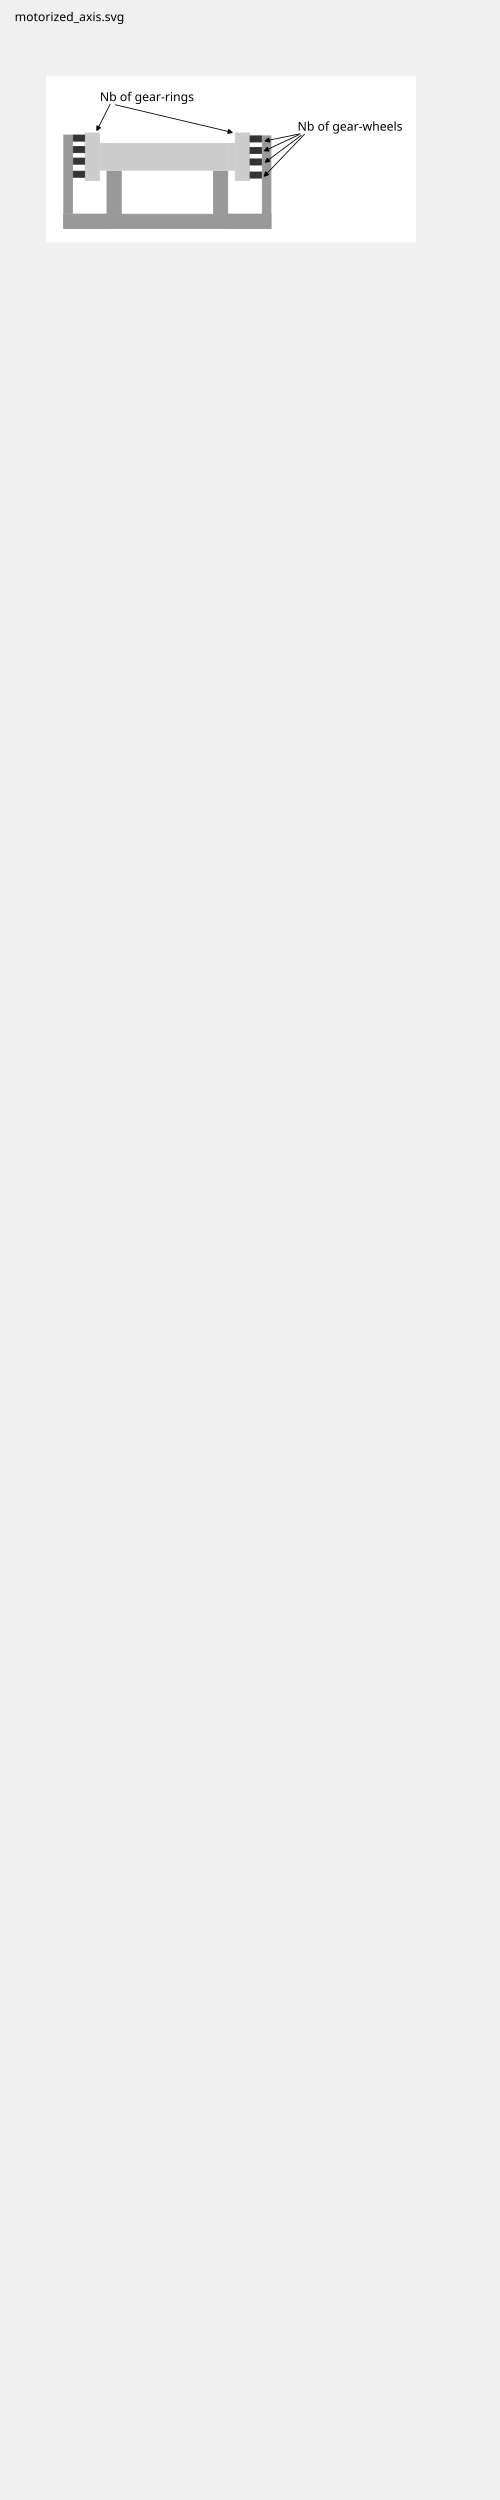
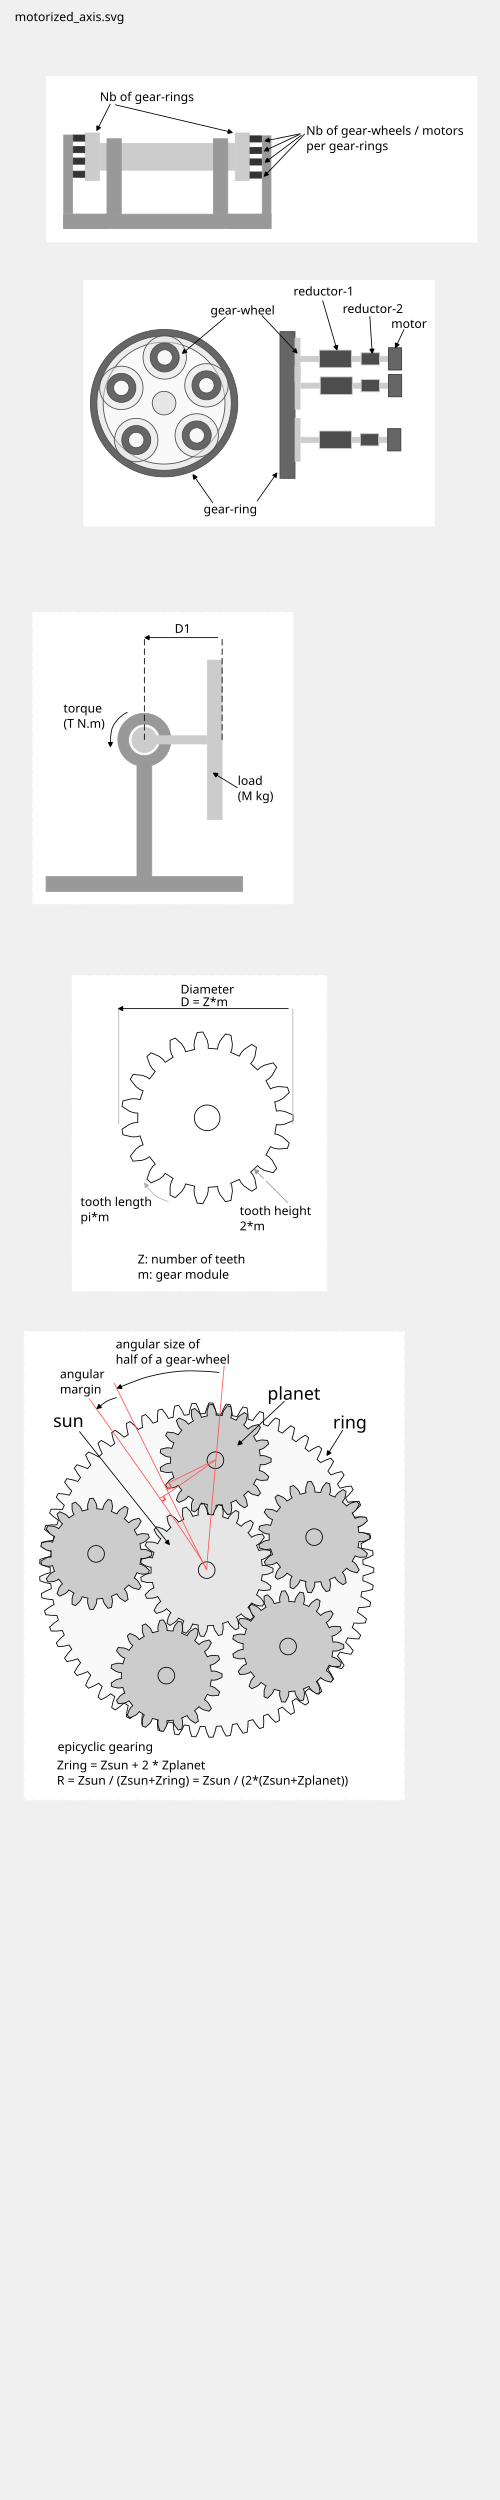
<svg xmlns="http://www.w3.org/2000/svg" width="600" height="3000" viewBox="0 0 158.75 793.75">
  <defs>
-     <marker id="c" markerHeight="1" markerWidth="1" orient="auto-start-reverse" preserveAspectRatio="xMidYMid" refX="0" refY="0" style="overflow:visible" viewBox="0 0 1 1">
-       <path d="M-.211-4.106 6.21-.894a1 1 90 0 1 0 1.788L-.21 4.106A1.236 1.236 31.717 0 1-2 3v-6A1.236 1.236 148.283 0 1-.211-4.106z" style="fill:context-stroke;fill-rule:evenodd;stroke:none" transform="scale(.7)" />
-     </marker>
-     <marker id="d" markerHeight="1" markerWidth="1" orient="auto-start-reverse" preserveAspectRatio="xMidYMid" refX="0" refY="0" style="overflow:visible" viewBox="0 0 1 1">
-       <path d="M-.211-4.106 6.21-.894a1 1 90 0 1 0 1.788L-.21 4.106A1.236 1.236 31.717 0 1-2 3v-6A1.236 1.236 148.283 0 1-.211-4.106z" style="fill:context-stroke;fill-rule:evenodd;stroke:none" transform="scale(.7)" />
-     </marker>
-     <marker id="f" markerHeight="1" markerWidth="1" orient="auto-start-reverse" preserveAspectRatio="xMidYMid" refX="0" refY="0" style="overflow:visible" viewBox="0 0 1 1">
-       <path d="M-.211-4.106 6.21-.894a1 1 90 0 1 0 1.788L-.21 4.106A1.236 1.236 31.717 0 1-2 3v-6A1.236 1.236 148.283 0 1-.211-4.106z" style="fill:context-stroke;fill-rule:evenodd;stroke:none" transform="scale(.7)" />
-     </marker>
-     <marker id="g" markerHeight="1" markerWidth="1" orient="auto-start-reverse" preserveAspectRatio="xMidYMid" refX="0" refY="0" style="overflow:visible" viewBox="0 0 1 1">
-       <path d="M-.211-4.106 6.21-.894a1 1 90 0 1 0 1.788L-.21 4.106A1.236 1.236 31.717 0 1-2 3v-6A1.236 1.236 148.283 0 1-.211-4.106z" style="fill:context-stroke;fill-rule:evenodd;stroke:none" transform="scale(.7)" />
-     </marker>
-     <marker id="h" markerHeight="1" markerWidth="1" orient="auto-start-reverse" preserveAspectRatio="xMidYMid" refX="0" refY="0" style="overflow:visible" viewBox="0 0 1 1">
-       <path d="M-.211-4.106 6.21-.894a1 1 90 0 1 0 1.788L-.21 4.106A1.236 1.236 31.717 0 1-2 3v-6A1.236 1.236 148.283 0 1-.211-4.106z" style="fill:context-stroke;fill-rule:evenodd;stroke:none" transform="scale(.7)" />
-     </marker>
-     <marker id="i" markerHeight="1" markerWidth="1" orient="auto-start-reverse" preserveAspectRatio="xMidYMid" refX="0" refY="0" style="overflow:visible" viewBox="0 0 1 1">
-       <path d="M-.211-4.106 6.21-.894a1 1 90 0 1 0 1.788L-.21 4.106A1.236 1.236 31.717 0 1-2 3v-6A1.236 1.236 148.283 0 1-.211-4.106z" style="fill:context-stroke;fill-rule:evenodd;stroke:none" transform="scale(.7)" />
-     </marker>
-     <path id="e" d="M357.078 143.808h145.1v50.893h-145.1z" />
+     <path id="L" d="M17.622 810.846h120.042v49.985H17.622z" />
+     <path id="K" d="M207.176 1595.993h2.649v18.248h-2.649z" />
+     <path id="J" d="M207.377 1599.117h5.139v23.252h-5.139z" />
+     <path id="I" d="M52.9 1574.07h111.453v43.81H52.9z" />
+     <path id="H" d="M135.372 1618.673h297.969v36.828H135.372z" />
+     <path id="G" d="M69.272 2131.556h420.84v68.734H69.272z" />
+     <path id="F" d="M69.131 2088.222h349.95v42.943H69.131z" />
+     <path id="E" d="M189.175 2086.499h115.211v35.234H189.175z" />
+     <path id="D" d="M147.208 2074.368H286.66v58.133H147.208z" />
+     <path id="C" d="M141.226 2073.116h206.782v57.814H141.226z" />
+     <path id="B" d="M52.55 1454.981h120.347v39.185H52.55z" />
+     <path id="A" d="M360.024 1427.71h104.302v55.238H360.024z" />
+     <path id="z" d="M120.572 1465.822h150.572v46.592H120.572z" />
+     <path id="y" d="M104.988 1493.239H284.83v27.383H104.988z" />
+     <path id="x" d="M156.014 1470.998H397.09v48.596H156.014z" />
+     <path id="v" d="M320.399 920.172h144.323v54.388H320.399z" />
+     <path id="u" d="M376.618 761.767h61.995v35.878h-61.995z" />
+     <path id="q" d="M418.966 589.695h104.036v28.821H418.966z" />
+     <path id="p" d="M422.401 370.213h144.531v27.667H422.401z" />
+     <path id="o" d="M380.347 344.354h100.489v27.148H380.347z" />
+     <path id="l" d="M218.098 340.964h144.304v36.314H218.098z" />
+     <path id="j" d="M197.65 585.649h127.995v38.013H197.65z" />
+     <path id="e" d="M357.078 143.808h211.558v54.354H357.078z" />
    <path id="b" d="M119.841 108.3h129.591v29.917H119.841z" />
    <path id="a" d="M17.635 12.335h347.222v63.182H17.635z" />
+     <marker id="w" markerHeight="1" markerWidth="1" orient="auto-start-reverse" preserveAspectRatio="xMidYMid" refX="0" refY="0" style="overflow:visible" viewBox="0 0 1 1">
+       <path d="M-.211-4.106 6.21-.894a1 1 90 0 1 0 1.788L-.21 4.106A1.236 1.236 31.717 0 1-2 3v-6A1.236 1.236 148.283 0 1-.211-4.106z" style="fill:context-stroke;fill-rule:evenodd;stroke:none" transform="scale(.7)" />
+     </marker>
+     <marker id="c" markerHeight="1" markerWidth="1" orient="auto-start-reverse" preserveAspectRatio="xMidYMid" refX="0" refY="0" style="overflow:visible" viewBox="0 0 1 1">
+       <path d="M-.211-4.106 6.21-.894a1 1 90 0 1 0 1.788L-.21 4.106A1.236 1.236 31.717 0 1-2 3v-6A1.236 1.236 148.283 0 1-.211-4.106z" style="fill:context-stroke;fill-rule:evenodd;stroke:none" transform="scale(.7)" />
+     </marker>
+     <marker id="d" markerHeight="1" markerWidth="1" orient="auto-start-reverse" preserveAspectRatio="xMidYMid" refX="0" refY="0" style="overflow:visible" viewBox="0 0 1 1">
+       <path d="M-.211-4.106 6.21-.894a1 1 90 0 1 0 1.788L-.21 4.106A1.236 1.236 31.717 0 1-2 3v-6A1.236 1.236 148.283 0 1-.211-4.106z" style="fill:context-stroke;fill-rule:evenodd;stroke:none" transform="scale(.7)" />
+     </marker>
+     <marker id="f" markerHeight="1" markerWidth="1" orient="auto-start-reverse" preserveAspectRatio="xMidYMid" refX="0" refY="0" style="overflow:visible" viewBox="0 0 1 1">
+       <path d="M-.211-4.106 6.21-.894a1 1 90 0 1 0 1.788L-.21 4.106A1.236 1.236 31.717 0 1-2 3v-6A1.236 1.236 148.283 0 1-.211-4.106z" style="fill:context-stroke;fill-rule:evenodd;stroke:none" transform="scale(.7)" />
+     </marker>
+     <marker id="g" markerHeight="1" markerWidth="1" orient="auto-start-reverse" preserveAspectRatio="xMidYMid" refX="0" refY="0" style="overflow:visible" viewBox="0 0 1 1">
+       <path d="M-.211-4.106 6.21-.894a1 1 90 0 1 0 1.788L-.21 4.106A1.236 1.236 31.717 0 1-2 3v-6A1.236 1.236 148.283 0 1-.211-4.106z" style="fill:context-stroke;fill-rule:evenodd;stroke:none" transform="scale(.7)" />
+     </marker>
+     <marker id="h" markerHeight="1" markerWidth="1" orient="auto-start-reverse" preserveAspectRatio="xMidYMid" refX="0" refY="0" style="overflow:visible" viewBox="0 0 1 1">
+       <path d="M-.211-4.106 6.21-.894a1 1 90 0 1 0 1.788L-.21 4.106A1.236 1.236 31.717 0 1-2 3v-6A1.236 1.236 148.283 0 1-.211-4.106z" style="fill:context-stroke;fill-rule:evenodd;stroke:none" transform="scale(.7)" />
+     </marker>
+     <marker id="i" markerHeight="1" markerWidth="1" orient="auto-start-reverse" preserveAspectRatio="xMidYMid" refX="0" refY="0" style="overflow:visible" viewBox="0 0 1 1">
+       <path d="M-.211-4.106 6.21-.894a1 1 90 0 1 0 1.788L-.21 4.106A1.236 1.236 31.717 0 1-2 3v-6A1.236 1.236 148.283 0 1-.211-4.106z" style="fill:context-stroke;fill-rule:evenodd;stroke:none" transform="scale(.7)" />
+     </marker>
+     <marker id="k" markerHeight="1" markerWidth="1" orient="auto-start-reverse" preserveAspectRatio="xMidYMid" refX="0" refY="0" style="overflow:visible" viewBox="0 0 1 1">
+       <path d="M-.211-4.106 6.21-.894a1 1 90 0 1 0 1.788L-.21 4.106A1.236 1.236 31.717 0 1-2 3v-6A1.236 1.236 148.283 0 1-.211-4.106z" style="fill:context-stroke;fill-rule:evenodd;stroke:none" transform="scale(.7)" />
+     </marker>
+     <marker id="m" markerHeight="1" markerWidth="1" orient="auto-start-reverse" preserveAspectRatio="xMidYMid" refX="0" refY="0" style="overflow:visible" viewBox="0 0 1 1">
+       <path d="M-.211-4.106 6.21-.894a1 1 90 0 1 0 1.788L-.21 4.106A1.236 1.236 31.717 0 1-2 3v-6A1.236 1.236 148.283 0 1-.211-4.106z" style="fill:context-stroke;fill-rule:evenodd;stroke:none" transform="scale(.7)" />
+     </marker>
+     <marker id="n" markerHeight="1" markerWidth="1" orient="auto-start-reverse" preserveAspectRatio="xMidYMid" refX="0" refY="0" style="overflow:visible" viewBox="0 0 1 1">
+       <path d="M-.211-4.106 6.21-.894a1 1 90 0 1 0 1.788L-.21 4.106A1.236 1.236 31.717 0 1-2 3v-6A1.236 1.236 148.283 0 1-.211-4.106z" style="fill:context-stroke;fill-rule:evenodd;stroke:none" transform="scale(.7)" />
+     </marker>
+     <marker id="r" markerHeight="1" markerWidth="1" orient="auto-start-reverse" preserveAspectRatio="xMidYMid" refX="0" refY="0" style="overflow:visible" viewBox="0 0 1 1">
+       <path d="M-.211-4.106 6.21-.894a1 1 90 0 1 0 1.788L-.21 4.106A1.236 1.236 31.717 0 1-2 3v-6A1.236 1.236 148.283 0 1-.211-4.106z" style="fill:context-stroke;fill-rule:evenodd;stroke:none" transform="scale(.7)" />
+     </marker>
+     <marker id="s" markerHeight="1" markerWidth="1" orient="auto-start-reverse" preserveAspectRatio="xMidYMid" refX="0" refY="0" style="overflow:visible" viewBox="0 0 1 1">
+       <path d="M-.211-4.106 6.21-.894a1 1 90 0 1 0 1.788L-.21 4.106A1.236 1.236 31.717 0 1-2 3v-6A1.236 1.236 148.283 0 1-.211-4.106z" style="fill:context-stroke;fill-rule:evenodd;stroke:none" transform="scale(.7)" />
+     </marker>
+     <marker id="t" markerHeight="1" markerWidth="1" orient="auto-start-reverse" preserveAspectRatio="xMidYMid" refX="0" refY="0" style="overflow:visible" viewBox="0 0 1 1">
+       <path d="M-.211-4.106 6.21-.894a1 1 90 0 1 0 1.788L-.21 4.106A1.236 1.236 31.717 0 1-2 3v-6A1.236 1.236 148.283 0 1-.211-4.106z" style="fill:context-stroke;fill-rule:evenodd;stroke:none" transform="scale(.7)" />
+     </marker>
  </defs>
-   <path d="M14.791 24.35h117.102v52.49H14.791z" style="fill:#fff;stroke:#fff;stroke-width:.265" />
+   <path d="M7.805 422.883h120.426v148.445H7.805z" style="fill:#fff;fill-opacity:1;stroke:#fff;stroke-width:.529;stroke-dasharray:2,1;stroke-dashoffset:0;stroke-opacity:1" />
+   <g style="fill:#f9f9f9" transform="translate(65.627 498.51)">
+     <path d="m49.657-1.788 1.7.465 1.697.66V.663l-1.697.66-1.7.466-.079 1.54 1.643.637 1.62.831-.136 1.318-1.756.482-1.739.288-.237 1.523 1.569.803 1.526.994-.271 1.297L50 11.8l-1.758.108-.393 1.49 1.478.96 1.416 1.145-.403 1.263-1.818.113-1.76-.074-.544 1.442 1.37 1.107 1.292 1.285-.53 1.214-1.82-.075-1.744-.254-.69 1.379 1.25 1.242 1.152 1.41-.652 1.153-1.802-.261-1.709-.432-.827 1.3 1.116 1.364 1 1.522-.767 1.08-1.766-.446-1.655-.605-.957 1.208.97 1.472.839 1.616-.875.995-1.71-.624-1.584-.773-1.076 1.104.813 1.564.668 1.694-.972.9-1.637-.797-1.496-.932-1.184.988.648 1.638.49 1.754-1.059.795-1.547-.96-1.392-1.081-1.279.86.476 1.697.308 1.795-1.136.682-1.44-1.115-1.274-1.218-1.36.725.299 1.736.121 1.818-1.2.561-1.317-1.257-1.142-1.342-1.428.58.12 1.758-.067 1.82-1.251.436-1.181-1.386-.998-1.453-1.48.431-.063 1.761-.252 1.804-1.29.304-1.032-1.5-.844-1.548-1.516.277-.243 1.745-.437 1.768-1.314.17-.873-1.598-.68-1.626-1.536.119-.421 1.71-.617 1.715-1.324.034L0 51.374l-.509-1.687-1.54-.04-.596 1.659-.79 1.641-1.32-.102-.527-1.743-.333-1.73-1.529-.199-.762 1.589-.954 1.551-1.303-.237-.346-1.788-.153-1.756-1.5-.354-.921 1.502-1.109 1.445-1.272-.37-.16-1.814.029-1.762-1.456-.507-1.071 1.4-1.251 1.323-1.228-.5.028-1.82.21-1.75-1.397-.653-1.209 1.281-1.38 1.188-1.17-.622.215-1.81.388-1.718-1.321-.793-1.335 1.15-1.496 1.04-1.099-.74.4-1.777.563-1.67-1.233-.925-1.446 1.007-1.595.88-1.017-.848.58-1.726.732-1.604-1.131-1.047-1.542.853-1.677.712-.924-.949.754-1.657.893-1.52-1.018-1.157-1.621.69-1.74.535-.823-1.039.921-1.57 1.044-1.42-.893-1.257-1.684.52-1.786.354-.711-1.118 1.077-1.468 1.185-1.305-.76-1.341-1.728.343-1.813.169-.592-1.185 1.223-1.35 1.312-1.176-.618-1.412-1.754.164-1.821-.02-.467-1.239 1.355-1.217 1.426-1.034-.469-1.469-1.762-.017-1.81-.206-.337-1.281L-50 11.8l1.525-.883-.316-1.509-1.75-.198-1.78-.391-.203-1.309 1.575-.914 1.608-.72-.158-1.534-1.722-.377-1.729-.572-.068-1.323 1.661-.747 1.673-.552V-.771l-1.673-.552-1.66-.747.067-1.323 1.73-.572 1.72-.377.16-1.533-1.609-.721-1.575-.914.204-1.309 1.778-.391 1.751-.198.316-1.51L-50-11.8l-1.474-1.07.338-1.282 1.81-.206 1.761-.017.47-1.469-1.427-1.035-1.355-1.216.467-1.24 1.821-.019 1.754.164.618-1.412-1.312-1.176-1.223-1.35.592-1.185 1.813.168 1.729.344.759-1.341-1.185-1.305-1.077-1.468.71-1.118 1.787.354 1.684.52.893-1.257-1.044-1.42-.92-1.57.821-1.04 1.741.536 1.621.69 1.018-1.158-.893-1.519-.754-1.658.924-.948 1.677.711 1.542.853 1.13-1.047-.73-1.603-.58-1.726 1.016-.849 1.595.88 1.446 1.008 1.233-.925-.563-1.67-.4-1.777 1.1-.74 1.495 1.04 1.335 1.15 1.321-.793-.388-1.719-.215-1.809 1.17-.622 1.38 1.188 1.21 1.281 1.395-.653-.209-1.75-.028-1.82 1.228-.5 1.25 1.324 1.072 1.399 1.456-.507-.029-1.762.16-1.814 1.272-.37 1.109 1.445.921 1.502 1.5-.354.153-1.756.346-1.788 1.303-.237.954 1.551.762 1.589 1.529-.198.333-1.73.527-1.744 1.32-.102.79 1.641.595 1.659 1.541-.04L0-51.374l.704-1.68 1.324.034.617 1.714.421 1.711 1.537.12.68-1.627.872-1.598 1.314.17.437 1.768.243 1.745 1.517.277.843-1.548 1.032-1.5 1.29.304.252 1.804.063 1.761 1.48.43.998-1.452 1.18-1.386 1.252.436.066 1.82-.119 1.758 1.428.58 1.142-1.342 1.318-1.257 1.2.561-.122 1.818-.3 1.736 1.361.725 1.274-1.218 1.44-1.115 1.136.682-.308 1.795-.476 1.696 1.279.861 1.392-1.08 1.547-.961 1.06.795-.49 1.754-.649 1.638 1.184.988 1.496-.932 1.637-.797.972.9-.668 1.695-.813 1.563 1.076 1.104 1.584-.773 1.71-.624.875.995-.839 1.616-.97 1.472.957 1.208 1.655-.605 1.766-.446.767 1.08-1 1.522-1.116 1.364.827 1.3 1.709-.432 1.802-.261.653 1.153-1.152 1.41-1.25 1.242.689 1.38 1.743-.255 1.82-.075.53 1.214-1.29 1.285-1.371 1.107.544 1.442 1.76-.073 1.818.112.403 1.263-1.416 1.145-1.478.96.393 1.49L50-11.8l1.797.3.27 1.296-1.525.994-1.569.803.237 1.523 1.739.288 1.756.482.136 1.318-1.62.831-1.643.638z" style="fill:#f9f9f9;stroke:#000;stroke-width:.265" />
+     <circle r="2.646" style="fill:#f9f9f9;stroke:#000;stroke-width:.265" />
+   </g>
+   <path d="m51.898 475.122.56.975-.983.55" style="fill:none;stroke:#f55;stroke-width:.529;stroke-linecap:butt;stroke-linejoin:miter;stroke-opacity:1" />
+   <path d="M22.927 309.762h80.802v100.134H22.927z" style="fill:#fff;fill-opacity:1;stroke:#fff;stroke-width:.265;stroke-dasharray:2,1;stroke-dashoffset:0;stroke-opacity:1" />
+   <path d="M10.406 194.486h82.607v92.489H10.406z" style="fill:#fff;fill-opacity:1;stroke:#fff;stroke-width:.265;stroke-dasharray:2,1;stroke-dashoffset:0;stroke-opacity:1" />
+   <path d="M26.617 89.004h111.24v77.988H26.617z" style="fill:#fff;fill-opacity:1;stroke:#fff;stroke-width:.265" />
+   <path d="M14.791 24.35h136.664v52.49H14.791z" style="fill:#fff;stroke:#fff;stroke-width:.265" />
  <text xml:space="preserve" style="font-size:14.667px;line-height:1.25;font-family:sans-serif;white-space:pre;shape-inside:url(#a);display:inline" transform="scale(.26458)">
    <tspan x="17.635" y="25.313">motorized_axis.svg</tspan>
  </text>
  <path d="M20.25 68.014h65.778v4.541H20.25z" style="fill:#999;stroke:#999;stroke-width:.265" />
-   <path d="M-72.555 20.25h4.541v13.718h-4.541z" style="fill:#999;stroke:#999;stroke-width:.265" transform="rotate(-90)" />
-   <path d="M33.967 54.296h4.541v13.718h-4.541z" style="fill:#999;stroke:#999;stroke-width:.265" />
-   <path d="M-72.555 72.31h4.541v13.718h-4.541z" style="fill:#999;stroke:#999;stroke-width:.265" transform="rotate(-90)" />
-   <path d="M67.769 54.296h4.541v13.718h-4.541z" style="fill:#999;stroke:#999;stroke-width:.265" />
+   <path d="M-72.555 20.25h4.541v13.718h-4.541zM-72.555 72.31h4.541v13.718h-4.541z" style="fill:#999;stroke:#999;stroke-width:.265" transform="rotate(-90)" />
  <path d="M33.967 45.51H72.31v8.521H33.967zM31.84 45.51h1.862v8.521H31.84zM74.702 42.221h4.541v15.1h-4.541zM27.035 42.221h4.541v15.1h-4.541zM72.575 45.51h1.862v8.521h-1.862z" style="fill:#ccc;stroke:#ccc;stroke-width:.265" />
  <path d="M83.277 43.137h2.75v24.877h-2.75zM20.25 42.872H23v24.877h-2.75z" style="fill:#999;stroke:#999;stroke-width:.265" />
  <path d="M23.265 42.872h3.632v1.942h-3.632zM23.265 54.34h3.632v1.942h-3.632zM23.265 46.529h3.632v1.942h-3.632zM23.265 50.186h3.632v1.942h-3.632zM79.38 43.137h3.632v1.942H79.38zM79.38 54.604h3.632v1.942H79.38zM79.38 46.794h3.632v1.942H79.38zM79.38 50.451h3.632v1.942H79.38z" style="fill:#333;stroke:#333;stroke-width:.265" />
  <text xml:space="preserve" style="font-size:14.667px;line-height:1.25;font-family:sans-serif;white-space:pre;shape-inside:url(#b);display:inline" transform="scale(.26458)">
    <tspan x="119.842" y="121.277">Nb of gear-rings</tspan>
  </text>
  <path d="m31.245 40.425 3.793-7.478" style="fill:none;stroke:#000;stroke-width:.265px;stroke-linecap:butt;stroke-linejoin:miter;stroke-opacity:1;marker-start:url(#c)" />
  <path d="m72.657 41.787-36.135-8.536" style="fill:none;stroke:#000;stroke-width:.265px;stroke-linecap:butt;stroke-linejoin:miter;stroke-opacity:1;marker-start:url(#d)" />
-   <text xml:space="preserve" style="font-size:14.667px;line-height:1.25;font-family:sans-serif;white-space:pre;shape-inside:url(#e);display:inline" transform="scale(.26458)">
-     <tspan x="357.078" y="156.785">Nb of gear-wheels</tspan>
+   <text xml:space="preserve" style="font-size:14.667px;line-height:1.25;font-family:sans-serif;white-space:pre;shape-inside:url(#e);display:inline" transform="matrix(.26458 0 0 .26458 2.751 1.329)">
+     <tspan x="357.078" y="156.785">Nb of gear-wheels / motors
+ </tspan>
+     <tspan x="357.078" y="175.119">per gear-rings</tspan>
  </text>
  <path d="m85.27 44.514 10.161-2.059" style="fill:none;stroke:#000;stroke-width:.265px;stroke-linecap:butt;stroke-linejoin:miter;stroke-opacity:1;marker-start:url(#f)" />
  <path d="m84.652 55.157 12.09-12.62" style="fill:none;stroke:#000;stroke-width:.265px;stroke-linecap:butt;stroke-linejoin:miter;stroke-opacity:1;marker-start:url(#g)" />
  <path d="m84.94 47.43 10.179-4.745" style="fill:none;stroke:#000;stroke-width:.265px;stroke-linecap:butt;stroke-linejoin:miter;stroke-opacity:1;marker-start:url(#h)" />
  <path d="m85.106 50.843 10.624-7.94" style="fill:none;stroke:#000;stroke-width:.265px;stroke-linecap:butt;stroke-linejoin:miter;stroke-opacity:1;marker-start:url(#i)" />
+   <circle cx="52.097" cy="127.998" r="23.39" style="fill:#666;stroke:#4d4d4d;stroke-width:.265" />
+   <circle cx="52.097" cy="127.998" r="21.342" style="fill:#ececec;stroke:#4d4d4d;stroke-width:.265" />
+   <circle cx="52.097" cy="127.998" r="19.339" style="fill:#f9f9f9;stroke:#4d4d4d;stroke-width:.265" />
+   <circle cx="52.295" cy="113.482" r="6.884" style="fill:#e6e6e6;fill-opacity:.5;stroke:#4d4d4d;stroke-width:.265" />
+   <circle cx="52.295" cy="113.482" r="4.605" style="fill:#666;stroke:#4d4d4d;stroke-width:.265" />
+   <circle cx="52.295" cy="113.482" r="2.448" style="fill:#f9f9f9;stroke:#4d4d4d;stroke-width:.265" />
+   <circle cx="65.551" cy="122.335" r="6.884" style="fill:#e6e6e6;fill-opacity:.5;stroke:#4d4d4d;stroke-width:.265" />
+   <circle cx="65.551" cy="122.335" r="4.605" style="fill:#666;stroke:#4d4d4d;stroke-width:.265" />
+   <circle cx="65.551" cy="122.335" r="2.448" style="fill:#f9f9f9;stroke:#4d4d4d;stroke-width:.265" />
+   <circle cx="62.463" cy="138.248" r="6.884" style="fill:#e6e6e6;fill-opacity:.5;stroke:#4d4d4d;stroke-width:.265" />
+   <circle cx="62.463" cy="138.248" r="4.605" style="fill:#666;stroke:#4d4d4d;stroke-width:.265" />
+   <circle cx="62.463" cy="138.248" r="2.448" style="fill:#f9f9f9;stroke:#4d4d4d;stroke-width:.265" />
+   <circle cx="43.258" cy="139.711" r="6.884" style="fill:#e6e6e6;fill-opacity:.5;stroke:#4d4d4d;stroke-width:.265" />
+   <circle cx="43.258" cy="139.711" r="4.605" style="fill:#666;stroke:#4d4d4d;stroke-width:.265" />
+   <circle cx="43.258" cy="139.711" r="2.448" style="fill:#f9f9f9;stroke:#4d4d4d;stroke-width:.265" />
+   <circle cx="38.528" cy="123.15" r="6.884" style="fill:#e6e6e6;fill-opacity:.5;stroke:#4d4d4d;stroke-width:.265" />
+   <circle cx="38.528" cy="123.15" r="4.605" style="fill:#666;stroke:#4d4d4d;stroke-width:.265" />
+   <circle cx="38.528" cy="123.15" r="2.448" style="fill:#f9f9f9;stroke:#4d4d4d;stroke-width:.265" />
+   <path d="M88.892 105.277h4.77v46.595h-4.77z" style="fill:#666;fill-opacity:1;stroke:#4d4d4d;stroke-width:.265" />
+   <path d="M93.661 107.394h1.601v13.612h-1.601z" style="fill:#ccc;fill-opacity:1;stroke:#ccc;stroke-width:.265" />
+   <path d="M93.668 116.305h1.601v13.612h-1.601zM93.668 132.828h1.601v13.612h-1.601z" style="fill:#ccc;fill-opacity:1;stroke:#ccc;stroke-width:.265" />
+   <path d="M-140.434 95.533h1.601v5.87h-1.601zM-123.257 95.533h1.601v5.87h-1.601zM-114.743 95.262h1.601v5.87h-1.601z" style="fill:#ccc;fill-opacity:1;stroke:#ccc;stroke-width:.265" transform="rotate(-90)" />
+   <text xml:space="preserve" style="font-size:14.667px;line-height:1.25;font-family:sans-serif;white-space:pre;shape-inside:url(#j);display:inline" transform="matrix(.26458 0 0 .26458 12.33 4.604)">
+     <tspan x="197.65" y="598.625">gear-ring</tspan>
+   </text>
+   <path d="m61.928 151.64 5.664 8.063" style="fill:none;stroke:#000;stroke-width:.265;stroke-linecap:butt;stroke-linejoin:miter;stroke-opacity:1;marker-start:url(#c)" />
+   <path d="m87.26 151.094-5.665 8.063" style="fill:none;stroke:#000;stroke-width:.265;stroke-linecap:butt;stroke-linejoin:miter;stroke-opacity:1;marker-start:url(#k)" />
+   <text xml:space="preserve" style="font-size:14.667px;line-height:1.25;font-family:sans-serif;white-space:pre;shape-inside:url(#l);display:inline" transform="matrix(.26458 0 0 .26458 9.098 6.209)">
+     <tspan x="218.098" y="353.941">gear-wheel</tspan>
+   </text>
+   <circle cx="52.097" cy="127.998" r="3.757" style="fill:#e6e6e6;stroke:#4d4d4d;stroke-width:.265" />
+   <path d="m58.79 111.478 12.8-10.78" style="fill:none;stroke:#000;stroke-width:.265;stroke-linecap:butt;stroke-linejoin:miter;stroke-opacity:1;marker-start:url(#m)" />
+   <path d="m93.556 111.272-10.428-11.123" style="fill:none;stroke:#000;stroke-width:.265;stroke-linecap:butt;stroke-linejoin:miter;stroke-opacity:1;marker-start:url(#n)" />
+   <path d="M101.397 111.155h10.183v5.575h-10.183zM101.668 119.669h10.183v5.575h-10.183zM101.403 136.847h10.183v5.575h-10.183z" style="fill:#4d4d4d;fill-opacity:1;stroke:#ccc;stroke-width:.265" />
+   <path d="M-114.743 111.845h1.601v2.555h-1.601zM-123.257 112.116h1.601v2.555h-1.601zM-140.434 111.587h1.601v2.555h-1.601z" style="fill:#ccc;fill-opacity:1;stroke:#ccc;stroke-width:.265" transform="rotate(-90)" />
+   <path d="M114.406 137.703h5.865v3.863h-5.865z" style="fill:#4d4d4d;fill-opacity:1;stroke:#ccc;stroke-width:.265" />
+   <path d="M-140.434 120.271h1.601v2.555h-1.601z" style="fill:#ccc;fill-opacity:1;stroke:#ccc;stroke-width:.265" transform="rotate(-90)" />
+   <path d="M123.09 136.114h4.172v7.039h-4.172z" style="fill:#666;fill-opacity:1;stroke:#333;stroke-width:.265" />
+   <path d="M114.671 120.525h5.865v3.863h-5.865z" style="fill:#4d4d4d;fill-opacity:1;stroke:#ccc;stroke-width:.265" />
+   <path d="M-123.257 120.535h1.601v2.555h-1.601z" style="fill:#ccc;fill-opacity:1;stroke:#ccc;stroke-width:.265" transform="rotate(-90)" />
+   <path d="M123.355 118.937h4.172v7.039h-4.172z" style="fill:#666;fill-opacity:1;stroke:#333;stroke-width:.265" />
+   <path d="M114.664 112.011h5.865v3.863h-5.865z" style="fill:#4d4d4d;fill-opacity:1;stroke:#ccc;stroke-width:.265" />
+   <path d="M-114.743 120.529h1.601v2.555h-1.601z" style="fill:#ccc;fill-opacity:1;stroke:#ccc;stroke-width:.265" transform="rotate(-90)" />
+   <path d="M123.348 110.423h4.172v7.039h-4.172z" style="fill:#666;fill-opacity:1;stroke:#333;stroke-width:.265" />
+   <text xml:space="preserve" style="font-size:14.667px;line-height:1.25;font-family:sans-serif;white-space:pre;shape-inside:url(#o);display:inline" transform="matrix(.26458 0 0 .26458 -7.46 -.732)">
+     <tspan x="380.348" y="357.33">reductor-1</tspan>
+   </text>
+   <text xml:space="preserve" style="font-size:14.667px;line-height:1.25;font-family:sans-serif;white-space:pre;shape-inside:url(#p);display:inline" transform="matrix(.26458 0 0 .26458 -2.967 -2.013)">
+     <tspan x="422.4" y="383.189">reductor-2</tspan>
+   </text>
+   <text xml:space="preserve" style="font-size:14.667px;line-height:1.25;font-family:sans-serif;white-space:pre;shape-inside:url(#q);display:inline" transform="matrix(.26458 0 0 .26458 13.35 -55.343)">
+     <tspan x="418.967" y="602.672">motor</tspan>
+   </text>
+   <path d="m106.681 110.01-4.244-14.616" style="fill:none;stroke:#000;stroke-width:.265;stroke-linecap:butt;stroke-linejoin:miter;stroke-opacity:1;marker-start:url(#r)" />
+   <path d="m118.105 111.06-.684-10.658" style="fill:none;stroke:#000;stroke-width:.265;stroke-linecap:butt;stroke-linejoin:miter;stroke-opacity:1;marker-start:url(#s)" />
+   <path d="m126.045 109.364 2.245-4.784" style="fill:none;stroke:#000;stroke-width:.265;stroke-linecap:butt;stroke-linejoin:miter;stroke-opacity:1;marker-start:url(#t)" />
+   <path d="M14.641 278.333h62.395v4.68H14.641z" style="fill:#999;fill-opacity:1;stroke:#999;stroke-width:.265" />
+   <path d="M-278.333 43.498h35.277v4.68h-35.277z" style="fill:#999;fill-opacity:1;stroke:#999;stroke-width:.265" transform="rotate(-90)" />
+   <circle cx="45.838" cy="234.912" r="8.418" style="fill:#999;fill-opacity:1;stroke:#999;stroke-width:.265" />
+   <circle cx="45.838" cy="234.912" r="5.025" style="fill:#f9f9f9;fill-opacity:1;stroke:#999;stroke-width:.265" />
+   <circle cx="45.838" cy="234.912" r="3.969" style="fill:#ccc;fill-opacity:1;stroke:#ccc;stroke-width:.265" />
+   <path d="M45.838 233.622h19.723v2.58H45.838z" style="fill:#ccc;fill-opacity:1;stroke:#ccc;stroke-width:.265;stroke-opacity:1" />
+   <path d="M-260.229 65.826h50.636v4.68h-50.636z" style="fill:#ccc;fill-opacity:1;stroke:#ccc;stroke-width:.265;stroke-opacity:1" transform="rotate(-90)" />
+   <path d="M45.838 234.912v-32.467M70.507 234.912l.024-32.467" style="fill:none;stroke:#000;stroke-width:.265px;stroke-linecap:butt;stroke-linejoin:miter;stroke-dasharray:2,1;stroke-dashoffset:0;stroke-opacity:1" />
+   <path d="M47.153 202.445h22.104" style="fill:none;stroke:#000;stroke-width:.265px;stroke-linecap:butt;stroke-linejoin:miter;stroke-opacity:1;marker-start:url(#c);marker-end:url(#RoundedArrow)" />
+   <text xml:space="preserve" style="font-size:14.667px;line-height:1.25;font-family:sans-serif;white-space:pre;shape-inside:url(#u);display:inline" transform="matrix(.26458 0 0 .26458 -44.182 -4.046)">
+     <tspan x="376.617" y="774.744">D1</tspan>
+   </text>
+   <text xml:space="preserve" style="font-size:14.667px;line-height:1.25;font-family:sans-serif;white-space:pre;shape-inside:url(#v);display:inline" transform="matrix(.26458 0 0 .26458 -9.292 2.32)">
+     <tspan x="320.398" y="933.148">load
+ </tspan>
+     <tspan x="320.398" y="951.482">(M kg)</tspan>
+   </text>
+   <path d="m68.71 246.037 6.688 4.103" style="fill:none;stroke:#000;stroke-width:.265px;stroke-linecap:butt;stroke-linejoin:miter;stroke-opacity:1;marker-start:url(#c)" />
+   <path d="M33.967 44.053h4.541v23.961h-4.541zM67.769 44.053h4.541v23.961h-4.541z" style="fill:#999;stroke:#999;stroke-width:.265" />
+   <g style="stroke-width:.648" transform="matrix(1.5421 0 0 1.5421 65.773 354.903)">
+     <path d="m14.25-1.395.715-.07.982.144 1.73.741V.58l-1.73.741-.982.144-.716-.07-.319 1.912.7.167.882.454 1.395 1.263-.376 1.097-1.877.14-.975-.183-.655-.299-.923 1.705.608.385.687.716.91 1.648-.713.915-1.82-.477-.863-.49-.522-.495-1.427 1.313.45.561.417.9.326 1.854-.971.634-1.567-1.042-.657-.743-.333-.638-1.776.779.244.677.102.987-.295 1.858-1.124.285-1.143-1.494-.38-.917-.108-.711-1.933.16.011.719-.224.967-.882 1.662-1.156-.096-.596-1.785-.062-.99.13-.708-1.88-.476-.224.684-.526.842-1.374 1.286-1.062-.466.016-1.882.263-.957.352-.627-1.624-1.06-.433.573-.77.626-1.718.77-.853-.786.626-1.774.56-.82.536-.48-1.19-1.53-.597.403-.932.341-1.874.171-.552-1.02 1.168-1.475.795-.594.663-.279-.63-1.834-.694.187-.992.02-1.828-.447-.19-1.143 1.583-1.017.945-.303.718-.048V-.97l-.718-.048-.945-.303-1.584-1.017.19-1.143 1.829-.447.992.02.695.187.63-1.834-.664-.28-.795-.593-1.168-1.475.552-1.02 1.874.17.932.342.596.402 1.191-1.53-.536-.48-.56-.819-.626-1.774.853-.786 1.718.77.77.626.433.574L-7-12.488l-.352-.628-.263-.957-.016-1.882 1.062-.466 1.374 1.286.526.842.224.684 1.88-.476-.13-.708.062-.99.596-1.785 1.156-.096L0-16.002l.224.967-.01.72 1.932.16.108-.712.38-.916 1.143-1.495 1.124.285.295 1.858-.102.987-.244.677 1.776.78.333-.639.657-.743 1.567-1.042.97.634-.325 1.853-.416.9-.45.562 1.426 1.313.522-.495.863-.49 1.82-.477.712.915-.909 1.648-.687.716-.608.385.923 1.705.655-.299.975-.183 1.877.14.376 1.097-1.395 1.263-.882.454-.7.167z" style="fill:none;stroke:#000;stroke-width:.172" />
+     <circle r="2.646" style="fill:none;stroke:#000;stroke-width:.172" />
+   </g>
+   <path d="M37.69 357.036v-36.8M92.987 357.036v-36.8" style="fill:none;stroke:#b3b3b3;stroke-width:.265px;stroke-linecap:butt;stroke-linejoin:miter;stroke-opacity:1" />
+   <path d="M38.754 320.235h52.86" style="fill:none;stroke:#000;stroke-width:.265px;stroke-linecap:butt;stroke-linejoin:miter;stroke-opacity:1;marker-start:url(#w);marker-end:url(#marker28)" />
+   <text xml:space="preserve" style="font-size:14.667px;line-height:1.25;font-family:sans-serif;white-space:pre;shape-inside:url(#x)" transform="matrix(.26458 0 0 .26458 16.04 -73.184)">
+     <tspan x="156.014" y="1483.975">D = Z*m</tspan>
+   </text>
+   <text xml:space="preserve" style="font-size:14.667px;line-height:1.25;font-family:sans-serif;white-space:pre;shape-inside:url(#y)" transform="matrix(.26458 0 0 .26458 29.54 -83.062)">
+     <tspan x="104.988" y="1506.215">Diameter</tspan>
+   </text>
+   <text xml:space="preserve" style="font-size:14.667px;line-height:1.25;font-family:sans-serif;white-space:pre;shape-inside:url(#z)" transform="matrix(.26458 0 0 .26458 11.81 9.882)">
+     <tspan x="120.572" y="1478.799">Z: number of teeth
+ </tspan>
+     <tspan x="120.572" y="1497.132">m: gear module</tspan>
+   </text>
+   <path d="m81.619 372.109 2.081 2.098" style="fill:none;stroke:#999;stroke-width:.265px;stroke-linecap:butt;stroke-linejoin:miter;stroke-opacity:1;marker-start:url(#w);marker-end:url(#marker28)" />
+   <path d="m84.463 374.935 6.916 6.97" style="fill:none;stroke:#999;stroke-width:.265px;stroke-linecap:butt;stroke-linejoin:miter;stroke-opacity:1" />
+   <text xml:space="preserve" style="font-size:14.667px;line-height:1.25;font-family:sans-serif;white-space:pre;shape-inside:url(#A)" transform="matrix(.26458 0 0 .26458 -19.14 4.604)">
+     <tspan x="360.023" y="1440.688">tooth height
+ </tspan>
+     <tspan x="360.023" y="1459.021">2*m</tspan>
+   </text>
+   <path d="M46.548 376.561s1.75 2.31 2.909 3.142c1.202.864 4.052 1.821 4.052 1.821" style="fill:none;stroke:#b3b3b3;stroke-width:.265px;stroke-linecap:butt;stroke-linejoin:miter;stroke-opacity:1;marker-start:url(#w);marker-end:url(#marker28)" />
+   <text xml:space="preserve" style="font-size:14.667px;line-height:1.25;font-family:sans-serif;white-space:pre;shape-inside:url(#B)" transform="matrix(.26458 0 0 .26458 11.647 -5.484)">
+     <tspan x="52.551" y="1467.957">tooth length
+ </tspan>
+     <tspan x="52.551" y="1486.29">pi*m</tspan>
+   </text>
+   <g style="fill:#ccc" transform="translate(68.399 463.609)">
+     <path d="m14.25-1.395.715-.07.982.144 1.73.741V.58l-1.73.741-.982.144-.716-.07-.319 1.912.7.167.882.454 1.395 1.263-.376 1.097-1.877.14-.975-.183-.655-.299-.923 1.705.608.385.687.716.91 1.648-.713.915-1.82-.477-.863-.49-.522-.495-1.427 1.313.45.561.417.9.326 1.854-.971.634-1.567-1.042-.657-.743-.333-.638-1.776.779.244.677.102.987-.295 1.858-1.124.285-1.143-1.494-.38-.917-.108-.711-1.933.16.011.719-.224.967-.882 1.662-1.156-.096-.596-1.785-.062-.99.13-.708-1.88-.476-.224.684-.526.842-1.374 1.286-1.062-.466.016-1.882.263-.957.352-.627-1.624-1.06-.433.573-.77.626-1.718.77-.853-.786.626-1.774.56-.82.536-.48-1.19-1.53-.597.403-.932.341-1.874.171-.552-1.02 1.168-1.475.795-.594.663-.279-.63-1.834-.694.187-.992.02-1.828-.447-.19-1.143 1.583-1.017.945-.303.718-.048V-.97l-.718-.048-.945-.303-1.584-1.017.19-1.143 1.829-.447.992.02.695.187.63-1.834-.664-.28-.795-.593-1.168-1.475.552-1.02 1.874.17.932.342.596.402 1.191-1.53-.536-.48-.56-.819-.626-1.774.853-.786 1.718.77.77.626.433.574L-7-12.488l-.352-.628-.263-.957-.016-1.882 1.062-.466 1.374 1.286.526.842.224.684 1.88-.476-.13-.708.062-.99.596-1.785 1.156-.096L0-16.002l.224.967-.01.72 1.932.16.108-.712.38-.916 1.143-1.495 1.124.285.295 1.858-.102.987-.244.677 1.776.78.333-.639.657-.743 1.567-1.042.97.634-.325 1.853-.416.9-.45.562 1.426 1.313.522-.495.863-.49 1.82-.477.712.915-.909 1.648-.687.716-.608.385.923 1.705.655-.299.975-.183 1.877.14.376 1.097-1.395 1.263-.882.454-.7.167z" style="fill:#ccc;stroke:#000;stroke-width:.265" />
+     <circle r="2.646" style="fill:#ccc;stroke:#000;stroke-width:.265" />
+   </g>
+   <g style="fill:#e6e6e6" transform="translate(65.63 498.51)">
+     <path d="m17.625-1.47.514-.043 1.186.191 1.721.723V.6l-1.72.723-1.187.19-.514-.042-.257 1.87.507.097 1.09.504 1.462 1.16-.323 1.154-1.852.232-1.193-.136-.484-.18-.752 1.73.462.231.914.78 1.094 1.512-.622 1.023-1.846-.276-1.112-.454-.418-.304-1.19 1.465.382.346.67.997.646 1.752-.875.817-1.704-.764-.949-.737-.32-.405-1.541 1.089.274.437.377 1.14.15 1.861-1.064.551-1.434-1.195-.715-.965-.198-.477-1.78.632.148.495.054 1.2-.358 1.832-1.172.244-1.058-1.538-.428-1.122-.063-.513-1.883.13.007.515L0 19.37l-.839 1.668-1.195-.082-.604-1.766-.109-1.196.078-.51-1.848-.385-.132.5-.577 1.053-1.258 1.38-1.128-.401-.105-1.864.217-1.182.213-.47-1.676-.868-.262.445-.84.858-1.583.99-.978-.691.402-1.823.528-1.079.331-.396-1.38-1.288-.371.358-1.04.6-1.792.525-.756-.928.879-1.647.8-.897.426-.291-.981-1.613-.455.244-1.164.298-1.866.022-.477-1.098 1.29-1.35 1.012-.647.489-.165-.51-1.818-.503.113-1.201-.028-1.804-.482-.163-1.186 1.607-.951 1.149-.35.515-.028V-.944l-.515-.027-1.15-.35-1.606-.952.163-1.186 1.804-.482 1.2-.028.504.113.51-1.818-.49-.165-1.011-.648-1.29-1.349.477-1.098 1.866.022 1.164.298.455.244.98-1.613-.425-.291-.8-.897-.879-1.647.756-.929 1.791.526 1.04.6.373.358 1.38-1.288-.332-.396-.528-1.079-.402-1.823.978-.69 1.583.988.84.86.262.444 1.676-.868-.213-.47-.217-1.182.105-1.864 1.128-.4 1.258 1.379.577 1.053.132.5 1.848-.385-.078-.51.11-1.196.603-1.766 1.195-.082L0-19.371l.271 1.17-.007.517 1.883.129.063-.513.428-1.122 1.058-1.538 1.172.244.358 1.832-.054 1.2-.147.495 1.779.632.198-.477.715-.965 1.434-1.195 1.063.55-.15 1.861-.376 1.141-.274.437 1.542 1.089.32-.405.949-.737 1.703-.764.875.817-.646 1.752-.67.997-.383.346 1.191 1.465.418-.304 1.112-.454 1.846-.276.623 1.023-1.095 1.512-.914.78-.462.23.752 1.732.484-.18 1.193-.137 1.852.232.323 1.153-1.462 1.161-1.09.504-.507.097z" style="fill:#e6e6e6;stroke:#000;stroke-width:.265" />
+     <circle r="2.646" style="fill:#e6e6e6;stroke:#000;stroke-width:.265" />
+   </g>
+   <g style="fill:#ccc" transform="translate(99.734 488.034)">
+     <path d="m14.25-1.395.715-.07.982.144 1.73.741V.58l-1.73.741-.982.144-.716-.07-.319 1.912.7.167.882.454 1.395 1.263-.376 1.097-1.877.14-.975-.183-.655-.299-.923 1.705.608.385.687.716.91 1.648-.713.915-1.82-.477-.863-.49-.522-.495-1.427 1.313.45.561.417.9.326 1.854-.971.634-1.567-1.042-.657-.743-.333-.638-1.776.779.244.677.102.987-.295 1.858-1.124.285-1.143-1.494-.38-.917-.108-.711-1.933.16.011.719-.224.967-.882 1.662-1.156-.096-.596-1.785-.062-.99.13-.708-1.88-.476-.224.684-.526.842-1.374 1.286-1.062-.466.016-1.882.263-.957.352-.627-1.624-1.06-.433.573-.77.626-1.718.77-.853-.786.626-1.774.56-.82.536-.48-1.19-1.53-.597.403-.932.341-1.874.171-.552-1.02 1.168-1.475.795-.594.663-.279-.63-1.834-.694.187-.992.02-1.828-.447-.19-1.143 1.583-1.017.945-.303.718-.048V-.97l-.718-.048-.945-.303-1.584-1.017.19-1.143 1.829-.447.992.02.695.187.63-1.834-.664-.28-.795-.593-1.168-1.475.552-1.02 1.874.17.932.342.596.402 1.191-1.53-.536-.48-.56-.819-.626-1.774.853-.786 1.718.77.77.626.433.574L-7-12.488l-.352-.628-.263-.957-.016-1.882 1.062-.466 1.374 1.286.526.842.224.684 1.88-.476-.13-.708.062-.99.596-1.785 1.156-.096L0-16.002l.224.967-.01.72 1.932.16.108-.712.38-.916 1.143-1.495 1.124.285.295 1.858-.102.987-.244.677 1.776.78.333-.639.657-.743 1.567-1.042.97.634-.325 1.853-.416.9-.45.562 1.426 1.313.522-.495.863-.49 1.82-.477.712.915-.909 1.648-.687.716-.608.385.923 1.705.655-.299.975-.183 1.877.14.376 1.097-1.395 1.263-.882.454-.7.167z" style="fill:#ccc;stroke:#000;stroke-width:.265" />
+     <circle r="2.646" style="fill:#ccc;stroke:#000;stroke-width:.265" />
+   </g>
+   <g style="fill:#ccc" transform="translate(91.474 522.762)">
+     <path d="m14.25-1.395.715-.07.982.144 1.73.741V.58l-1.73.741-.982.144-.716-.07-.319 1.912.7.167.882.454 1.395 1.263-.376 1.097-1.877.14-.975-.183-.655-.299-.923 1.705.608.385.687.716.91 1.648-.713.915-1.82-.477-.863-.49-.522-.495-1.427 1.313.45.561.417.9.326 1.854-.971.634-1.567-1.042-.657-.743-.333-.638-1.776.779.244.677.102.987-.295 1.858-1.124.285-1.143-1.494-.38-.917-.108-.711-1.933.16.011.719-.224.967-.882 1.662-1.156-.096-.596-1.785-.062-.99.13-.708-1.88-.476-.224.684-.526.842-1.374 1.286-1.062-.466.016-1.882.263-.957.352-.627-1.624-1.06-.433.573-.77.626-1.718.77-.853-.786.626-1.774.56-.82.536-.48-1.19-1.53-.597.403-.932.341-1.874.171-.552-1.02 1.168-1.475.795-.594.663-.279-.63-1.834-.694.187-.992.02-1.828-.447-.19-1.143 1.583-1.017.945-.303.718-.048V-.97l-.718-.048-.945-.303-1.584-1.017.19-1.143 1.829-.447.992.02.695.187.63-1.834-.664-.28-.795-.593-1.168-1.475.552-1.02 1.874.17.932.342.596.402 1.191-1.53-.536-.48-.56-.819-.626-1.774.853-.786 1.718.77.77.626.433.574L-7-12.488l-.352-.628-.263-.957-.016-1.882 1.062-.466 1.374 1.286.526.842.224.684 1.88-.476-.13-.708.062-.99.596-1.785 1.156-.096L0-16.002l.224.967-.01.72 1.932.16.108-.712.38-.916 1.143-1.495 1.124.285.295 1.858-.102.987-.244.677 1.776.78.333-.639.657-.743 1.567-1.042.97.634-.325 1.853-.416.9-.45.562 1.426 1.313.522-.495.863-.49 1.82-.477.712.915-.909 1.648-.687.716-.608.385.923 1.705.655-.299.975-.183 1.877.14.376 1.097-1.395 1.263-.882.454-.7.167z" style="fill:#ccc;stroke:#000;stroke-width:.265" />
+     <circle r="2.646" style="fill:#ccc;stroke:#000;stroke-width:.265" />
+   </g>
+   <g style="fill:#ccc" transform="translate(52.815 532.004)">
+     <path d="m14.25-1.395.715-.07.982.144 1.73.741V.58l-1.73.741-.982.144-.716-.07-.319 1.912.7.167.882.454 1.395 1.263-.376 1.097-1.877.14-.975-.183-.655-.299-.923 1.705.608.385.687.716.91 1.648-.713.915-1.82-.477-.863-.49-.522-.495-1.427 1.313.45.561.417.9.326 1.854-.971.634-1.567-1.042-.657-.743-.333-.638-1.776.779.244.677.102.987-.295 1.858-1.124.285-1.143-1.494-.38-.917-.108-.711-1.933.16.011.719-.224.967-.882 1.662-1.156-.096-.596-1.785-.062-.99.13-.708-1.88-.476-.224.684-.526.842-1.374 1.286-1.062-.466.016-1.882.263-.957.352-.627-1.624-1.06-.433.573-.77.626-1.718.77-.853-.786.626-1.774.56-.82.536-.48-1.19-1.53-.597.403-.932.341-1.874.171-.552-1.02 1.168-1.475.795-.594.663-.279-.63-1.834-.694.187-.992.02-1.828-.447-.19-1.143 1.583-1.017.945-.303.718-.048V-.97l-.718-.048-.945-.303-1.584-1.017.19-1.143 1.829-.447.992.02.695.187.63-1.834-.664-.28-.795-.593-1.168-1.475.552-1.02 1.874.17.932.342.596.402 1.191-1.53-.536-.48-.56-.819-.626-1.774.853-.786 1.718.77.77.626.433.574L-7-12.488l-.352-.628-.263-.957-.016-1.882 1.062-.466 1.374 1.286.526.842.224.684 1.88-.476-.13-.708.062-.99.596-1.785 1.156-.096L0-16.002l.224.967-.01.72 1.932.16.108-.712.38-.916 1.143-1.495 1.124.285.295 1.858-.102.987-.244.677 1.776.78.333-.639.657-.743 1.567-1.042.97.634-.325 1.853-.416.9-.45.562 1.426 1.313.522-.495.863-.49 1.82-.477.712.915-.909 1.648-.687.716-.608.385.923 1.705.655-.299.975-.183 1.877.14.376 1.097-1.395 1.263-.882.454-.7.167z" style="fill:#ccc;stroke:#000;stroke-width:.265" />
+     <circle r="2.646" style="fill:#ccc;stroke:#000;stroke-width:.265" />
+   </g>
+   <g style="fill:#ccc" transform="translate(30.509 493.36)">
+     <path d="m14.25-1.395.715-.07.982.144 1.73.741V.58l-1.73.741-.982.144-.716-.07-.319 1.912.7.167.882.454 1.395 1.263-.376 1.097-1.877.14-.975-.183-.655-.299-.923 1.705.608.385.687.716.91 1.648-.713.915-1.82-.477-.863-.49-.522-.495-1.427 1.313.45.561.417.9.326 1.854-.971.634-1.567-1.042-.657-.743-.333-.638-1.776.779.244.677.102.987-.295 1.858-1.124.285-1.143-1.494-.38-.917-.108-.711-1.933.16.011.719-.224.967-.882 1.662-1.156-.096-.596-1.785-.062-.99.13-.708-1.88-.476-.224.684-.526.842-1.374 1.286-1.062-.466.016-1.882.263-.957.352-.627-1.624-1.06-.433.573-.77.626-1.718.77-.853-.786.626-1.774.56-.82.536-.48-1.19-1.53-.597.403-.932.341-1.874.171-.552-1.02 1.168-1.475.795-.594.663-.279-.63-1.834-.694.187-.992.02-1.828-.447-.19-1.143 1.583-1.017.945-.303.718-.048V-.97l-.718-.048-.945-.303-1.584-1.017.19-1.143 1.829-.447.992.02.695.187.63-1.834-.664-.28-.795-.593-1.168-1.475.552-1.02 1.874.17.932.342.596.402 1.191-1.53-.536-.48-.56-.819-.626-1.774.853-.786 1.718.77.77.626.433.574L-7-12.488l-.352-.628-.263-.957-.016-1.882 1.062-.466 1.374 1.286.526.842.224.684 1.88-.476-.13-.708.062-.99.596-1.785 1.156-.096L0-16.002l.224.967-.01.72 1.932.16.108-.712.38-.916 1.143-1.495 1.124.285.295 1.858-.102.987-.244.677 1.776.78.333-.639.657-.743 1.567-1.042.97.634-.325 1.853-.416.9-.45.562 1.426 1.313.522-.495.863-.49 1.82-.477.712.915-.909 1.648-.687.716-.608.385.923 1.705.655-.299.975-.183 1.877.14.376 1.097-1.395 1.263-.882.454-.7.167z" style="fill:#ccc;stroke:#000;stroke-width:.265" />
+     <circle r="2.646" style="fill:#ccc;stroke:#000;stroke-width:.265" />
+   </g>
+   <text xml:space="preserve" style="font-size:21.333px;line-height:1.25;font-family:sans-serif;white-space:pre;shape-inside:url(#C)" transform="matrix(.26458 0 0 .26458 68.351 -99.955)">
+     <tspan x="141.227" y="2091.99">ring</tspan>
+   </text>
+   <text xml:space="preserve" style="font-size:21.333px;line-height:1.25;font-family:sans-serif;white-space:pre;shape-inside:url(#D)" transform="matrix(.26458 0 0 .26458 45.955 -109.425)">
+     <tspan x="147.209" y="2093.244">planet</tspan>
+   </text>
+   <text xml:space="preserve" style="font-style:normal;font-variant:normal;font-weight:400;font-stretch:normal;font-size:21.333px;line-height:1.25;font-family:sans-serif;-inkscape-font-specification:sans-serif;white-space:pre;shape-inside:url(#E)" transform="matrix(.26458 0 0 .26458 -33.172 -103.967)">
+     <tspan x="189.176" y="2105.375">sun</tspan>
+   </text>
+   <path d="m25.195 454.482 27.875 35.042" style="fill:none;stroke:#000;stroke-width:.265px;stroke-linecap:butt;stroke-linejoin:miter;stroke-opacity:1;marker-end:url(#w)" />
+   <path d="m90.298 444.917-13.953 13.098" style="fill:none;stroke:#000;stroke-width:.265px;stroke-linecap:butt;stroke-linejoin:miter;stroke-opacity:1;marker-end:url(#w)" />
+   <path d="m108.82 454.06-4.393 7.065" style="fill:none;stroke:#000;stroke-width:.265px;stroke-linecap:butt;stroke-linejoin:miter;stroke-opacity:1;marker-end:url(#w)" />
+   <text xml:space="preserve" style="font-size:14.667px;line-height:1.25;font-family:sans-serif;white-space:pre;shape-inside:url(#F)" transform="scale(.26458)">
+     <tspan x="69.131" y="2101.199">epicyclic gearing</tspan>
+   </text>
+   <text xml:space="preserve" style="font-size:14.667px;line-height:1.25;font-family:sans-serif;white-space:pre;shape-inside:url(#G)" transform="matrix(.26458 0 0 .26458 -.262 -5.61)">
+     <tspan x="69.271" y="2144.533">Zring = Zsun + 2 * Zplanet
+ </tspan>
+     <tspan x="69.271" y="2162.867">R = Zsun / (Zsun+Zring) = Zsun / (2*(Zsun+Zplanet))</tspan>
+   </text>
+   <path d="M71.177 433.686s-5.55 62.178-5.55 64.824l-29.428-59.44M68.456 463.462l-16.2 7.959" style="fill:none;stroke:#f55;stroke-width:.265px;stroke-linecap:butt;stroke-linejoin:miter;stroke-opacity:1" />
+   <path d="m53.651 470.888.77 1.305-1.351.735" style="fill:none;stroke:#f55;stroke-width:.529;stroke-linecap:butt;stroke-linejoin:miter;stroke-opacity:1" />
+   <path d="M65.627 498.51c0-2.646-37.361-54.484-37.361-54.484" style="fill:none;stroke:#f55;stroke-width:.265px;stroke-linecap:butt;stroke-linejoin:miter;stroke-opacity:1" />
+   <path d="M38.289 440.315s5.609-2.355 8.537-3.143a58.934 58.934 0 0 1 10.322-1.804c2.765-.234 5.552-.093 8.324.033 1.376.062 4.117.358 4.117.358" style="fill:none;stroke:#000;stroke-width:.265px;stroke-linecap:butt;stroke-linejoin:miter;stroke-opacity:1;marker-start:url(#w);marker-end:url(#marker28)" />
+   <path d="M31.656 446.514s1.6-1.283 2.523-1.76c.89-.459 2.855-1.034 2.855-1.034" style="fill:none;stroke:#000;stroke-width:.265px;stroke-linecap:butt;stroke-linejoin:miter;stroke-opacity:1;marker-start:url(#w);marker-end:url(#marker28)" />
+   <text xml:space="preserve" style="font-size:14.667px;line-height:1.25;font-family:sans-serif;white-space:pre;shape-inside:url(#H)" transform="matrix(.26458 0 0 .26458 .924 -3.591)">
+     <tspan x="135.373" y="1631.65">angular size of 
+ </tspan>
+     <tspan x="135.373" y="1649.984">half of a gear-wheel</tspan>
+   </text>
+   <text xml:space="preserve" style="font-size:14.667px;line-height:1.25;font-family:sans-serif;white-space:pre;shape-inside:url(#I)" transform="matrix(.26458 0 0 .26458 5.04 17.7)">
+     <tspan x="52.9" y="1587.047">angular
+ </tspan>
+     <tspan x="52.9" y="1605.38">margin</tspan>
+   </text>
+   <path d="M50.636 475.724c.866 0 17.835-12.202 17.835-12.202" style="fill:none;stroke:#f55;stroke-width:.265px;stroke-linecap:butt;stroke-linejoin:miter;stroke-opacity:1" />
+   <path d="M35.054 235.93s.006-3.296.593-4.796c.515-1.314 1.457-2.456 2.47-3.439.678-.658 2.352-1.586 2.352-1.586" style="fill:none;stroke:#000;stroke-width:.265px;stroke-linecap:butt;stroke-linejoin:miter;stroke-opacity:1;marker-start:url(#w);marker-end:url(#marker28)" />
+   <text xml:space="preserve" style="font-size:14.667px;line-height:1.25;font-family:sans-serif;white-space:pre;shape-inside:url(#L)" transform="matrix(.26458 0 0 .26458 15.484 8.254)">
+     <tspan x="17.621" y="823.822">torque
+ </tspan>
+     <tspan x="17.621" y="842.156">(T N.m)</tspan>
+   </text>
</svg>
